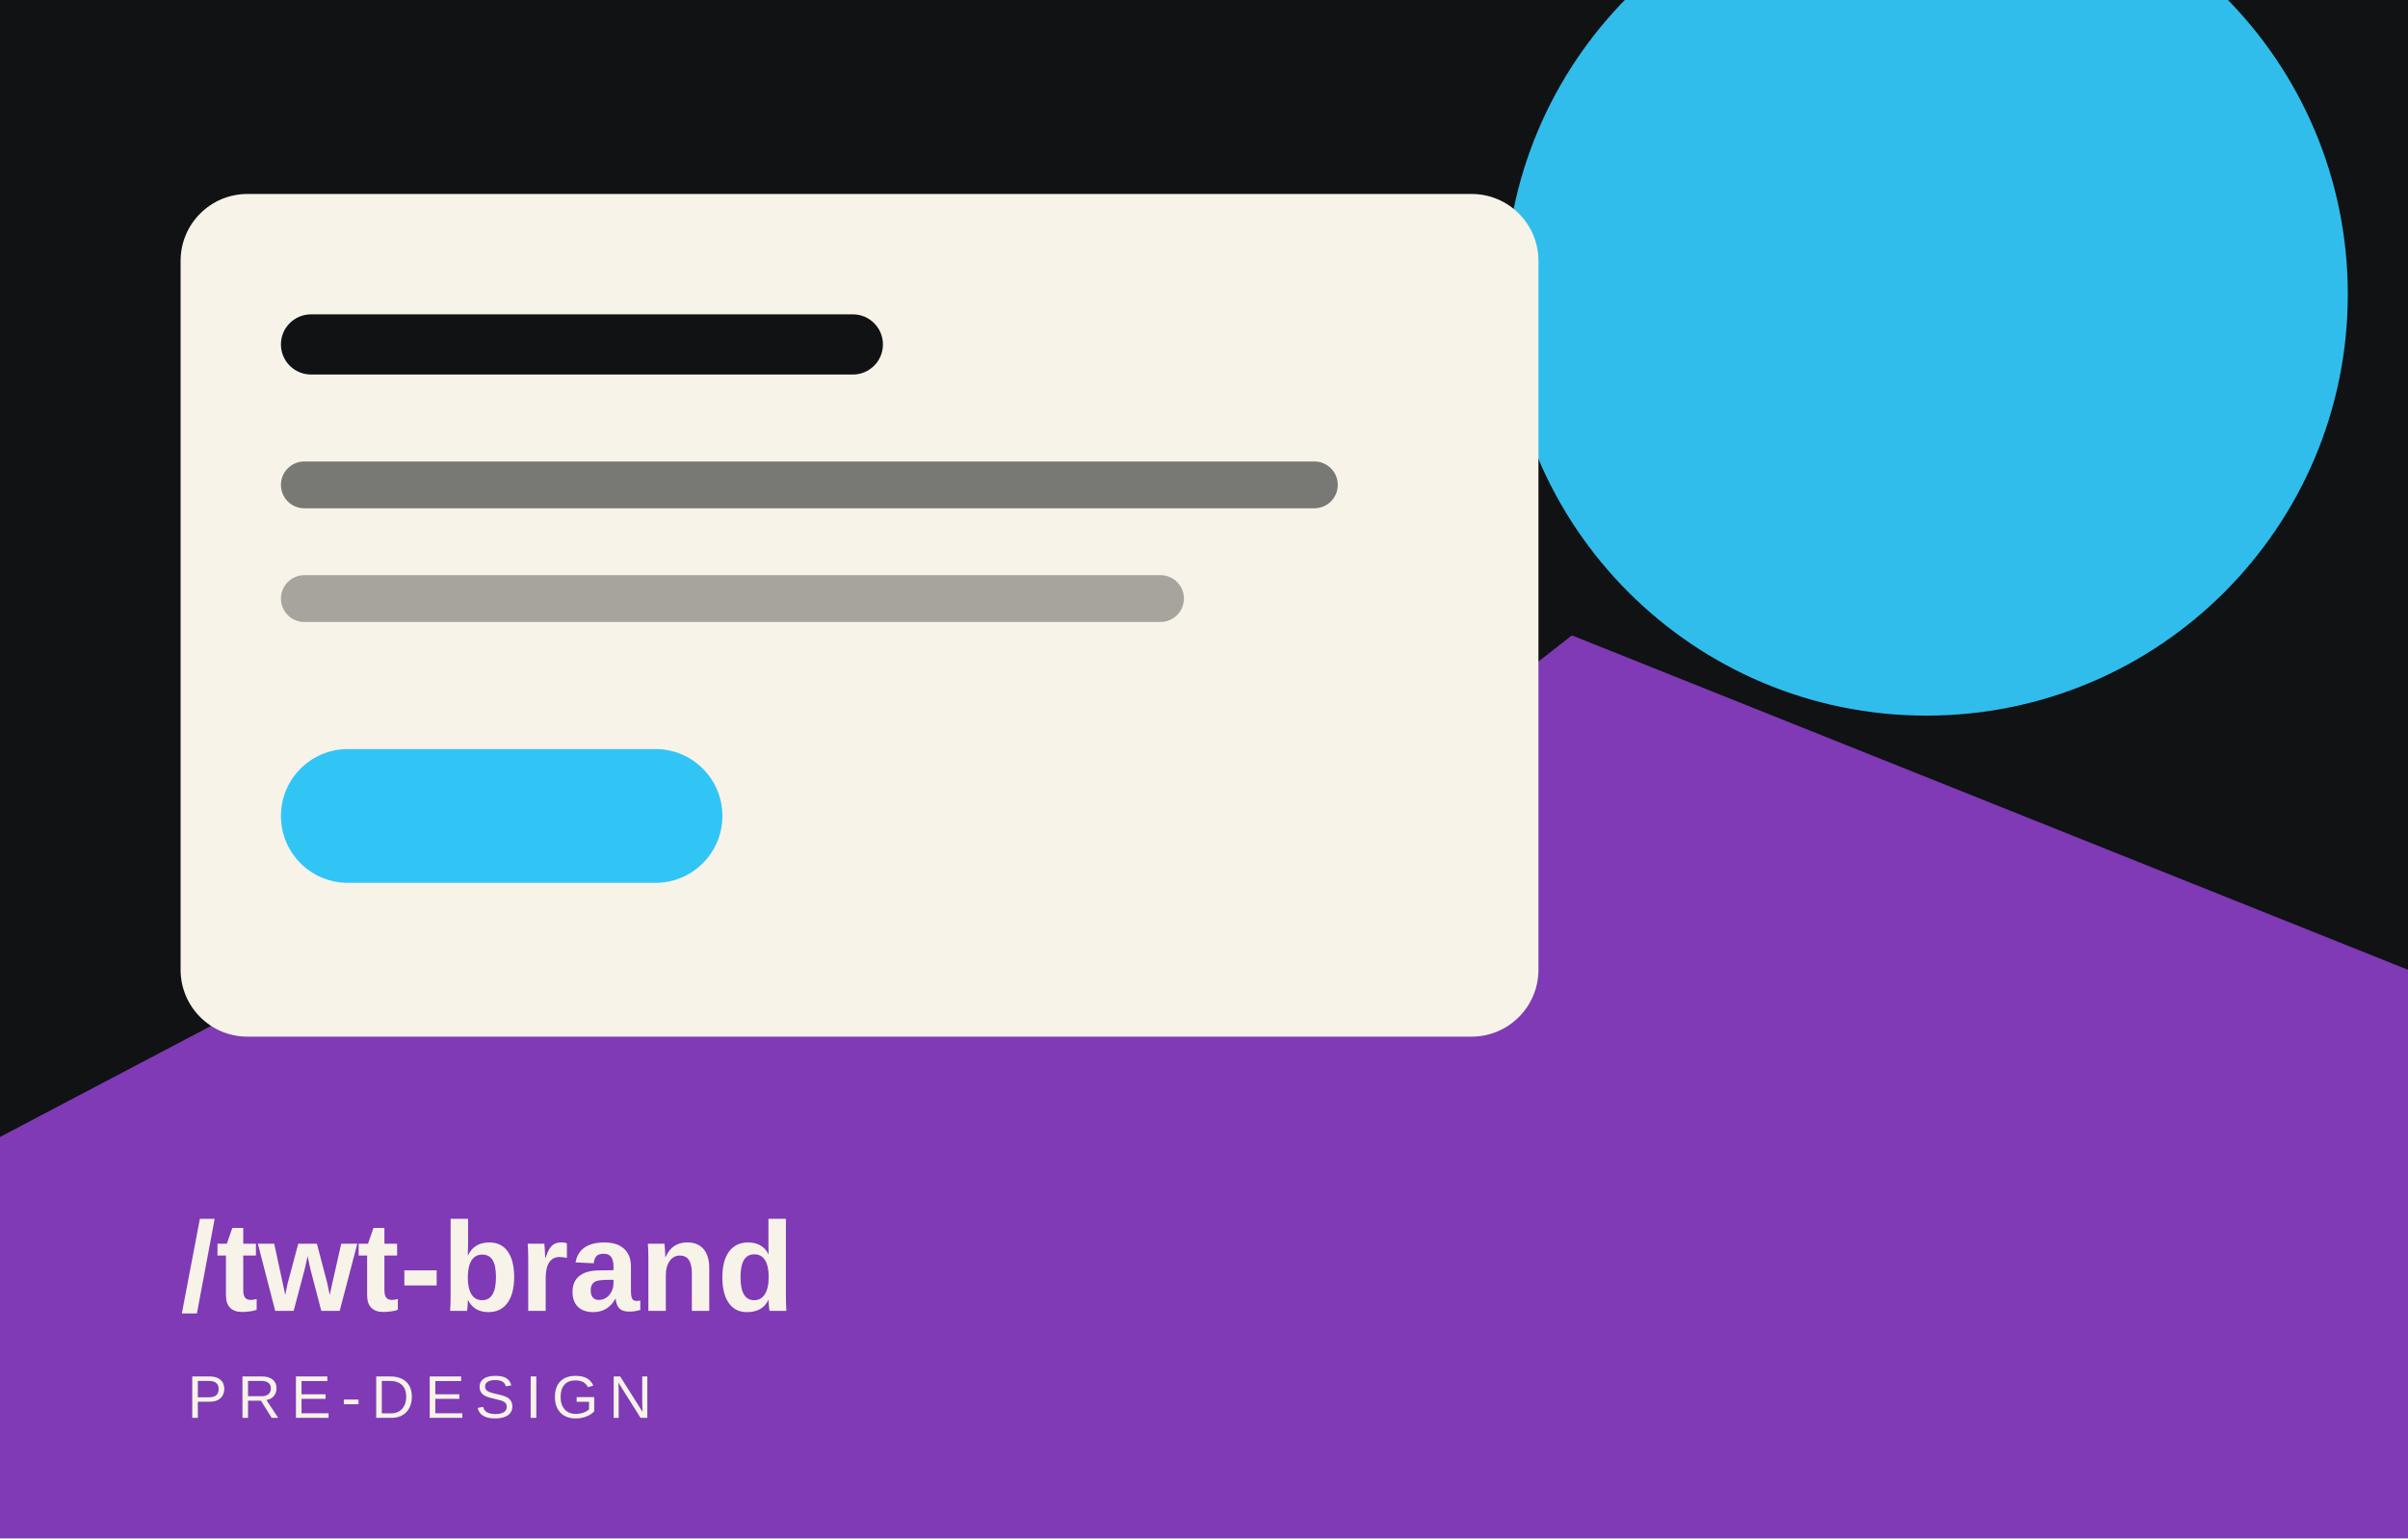
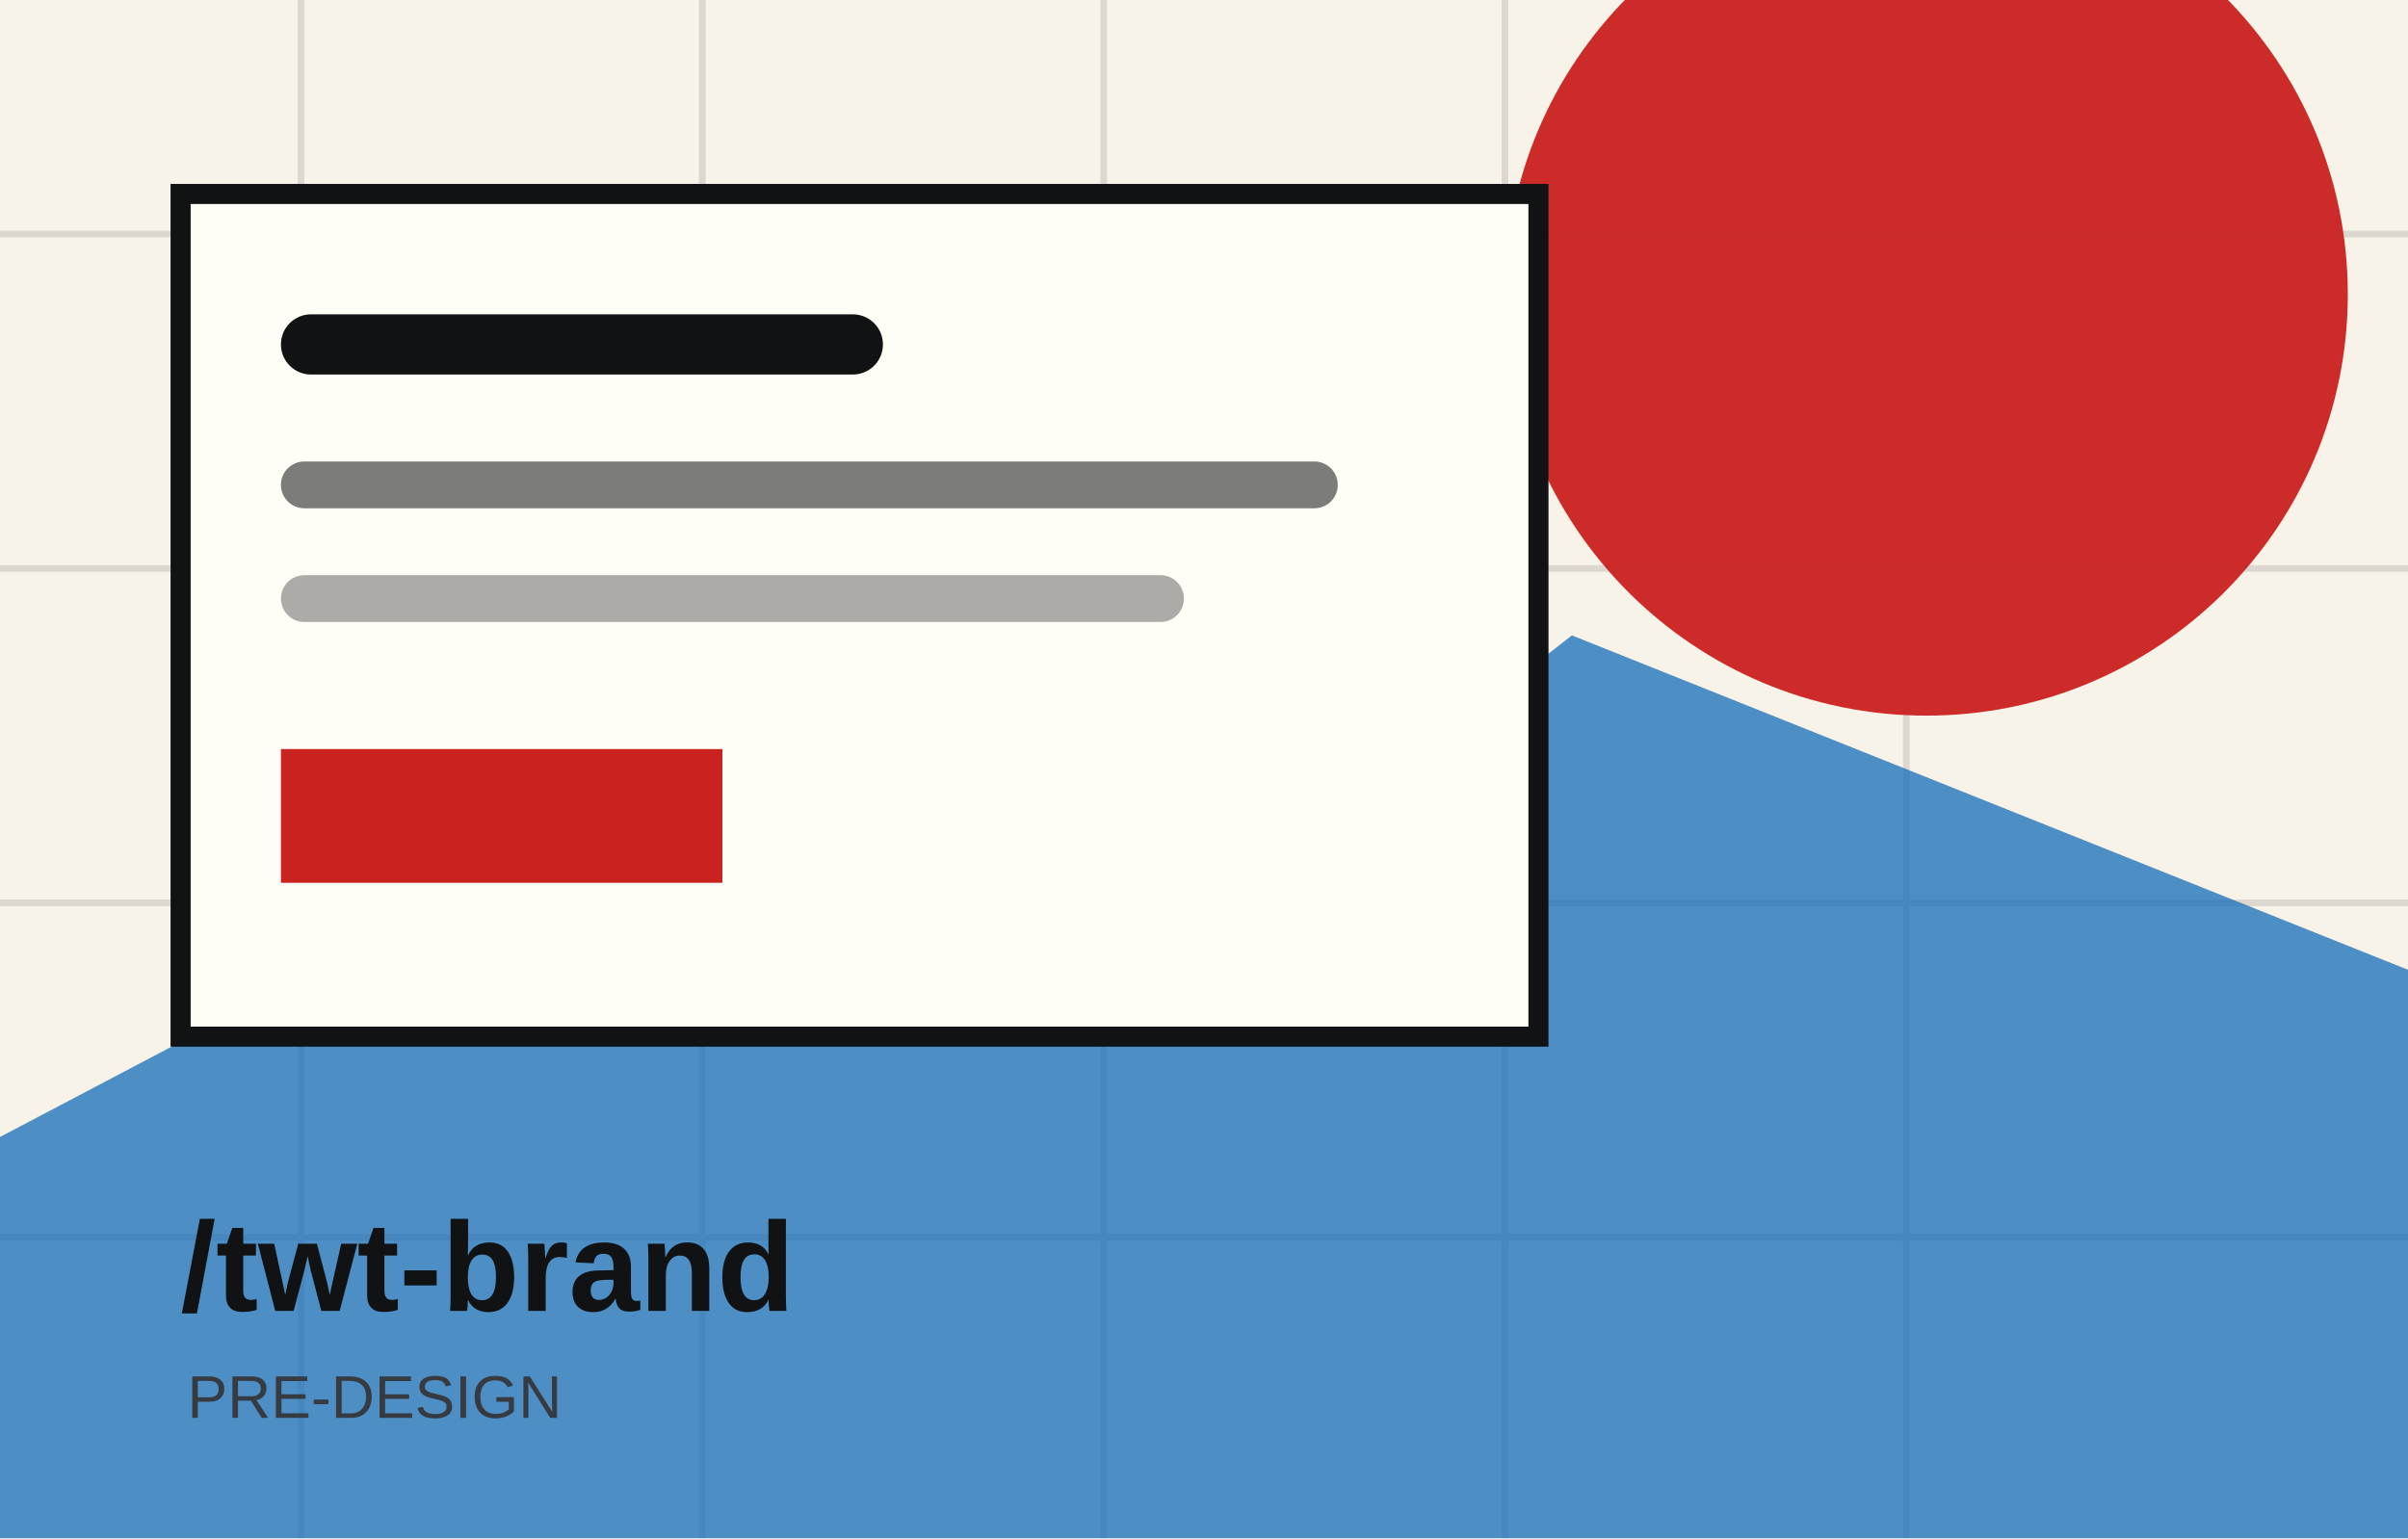
<svg xmlns="http://www.w3.org/2000/svg" width="720" height="460" viewBox="0 0 720 460" role="img" aria-label="/twt-brand preview">
-   <rect width="720" height="460" fill="#101214" />
-   <circle cx="576" cy="88" r="126" fill="hsl(195 92% 58%)" opacity=".95" />
-   <path d="M0 340 L190 240 L332 298 L470 190 L720 290 V460 H0Z" fill="hsl(275 88% 62%)" opacity=".72" />
-   <rect x="54" y="58" width="406" height="252" rx="20" fill="#f7f3e8" />
+   <rect width="720" height="460" fill="#f7f3e8" />
+   <path d="M0 70 H720 M0 170 H720 M0 270 H720 M0 370 H720 M90 0 V460 M210 0 V460 M330 0 V460 M450 0 V460 M570 0 V460" stroke="#101214" stroke-width="2" opacity=".12" />
+   <circle cx="576" cy="88" r="126" fill="#ca221f" opacity=".95" />
+   <path d="M0 340 L190 240 L332 298 L470 190 L720 290 V460 H0Z" fill="#0b68b7" opacity=".72" />
+   <rect x="54" y="58" width="406" height="252" fill="#fffef6" stroke="#101214" stroke-width="6" />
  <rect x="84" y="94" width="180" height="18" rx="9" fill="#101214" />
  <rect x="84" y="138" width="316" height="14" rx="7" fill="#101214" opacity=".55" />
  <rect x="84" y="172" width="270" height="14" rx="7" fill="#101214" opacity=".35" />
-   <rect x="84" y="224" width="132" height="40" rx="20" fill="hsl(195 92% 58%)" />
-   <text x="54" y="392" fill="#f7f3e8" font-family="Arial Black, Arial, sans-serif" font-size="38" font-weight="900">/twt-brand</text>
-   <text x="56" y="424" fill="#f7f3e8" font-family="Arial, sans-serif" font-size="18" letter-spacing="3">PRE-DESIGN</text>
+   <rect x="84" y="224" width="132" height="40" fill="#ca221f" />
+   <text x="54" y="392" fill="#101214" font-family="Arial Black, Arial, sans-serif" font-size="38" font-weight="900">/twt-brand</text>
+   <text x="56" y="424" fill="#363b42" font-family="Arial, sans-serif" font-size="18">PRE-DESIGN</text>
</svg>
